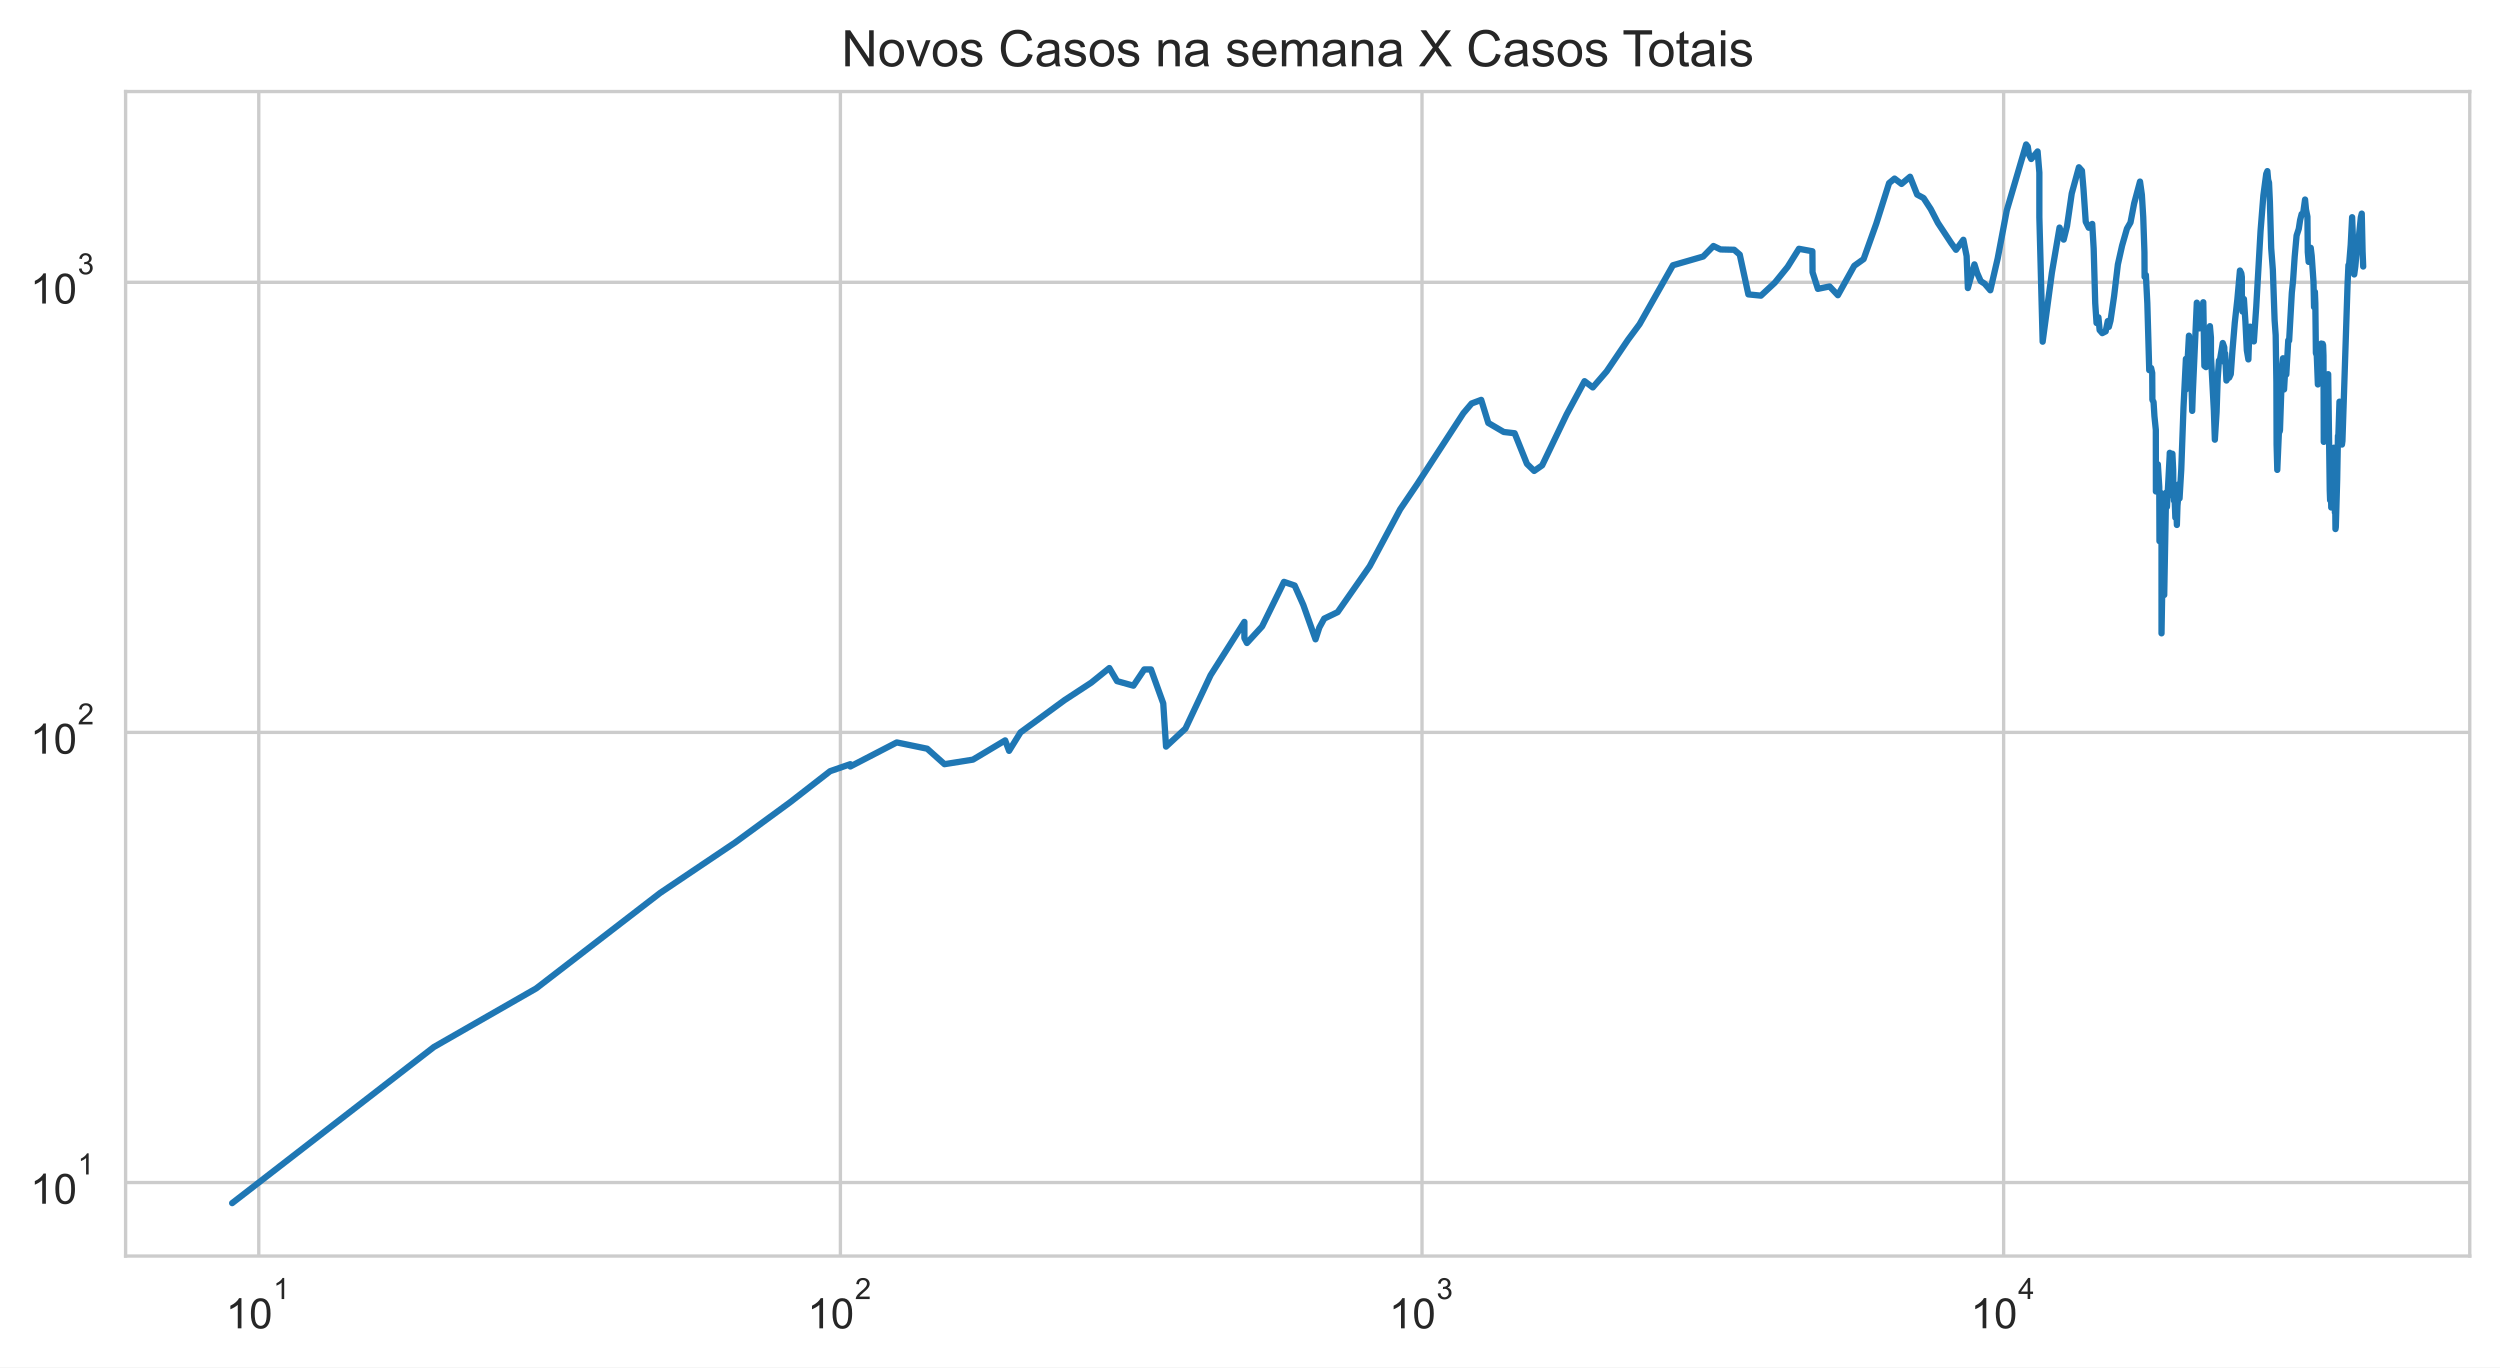
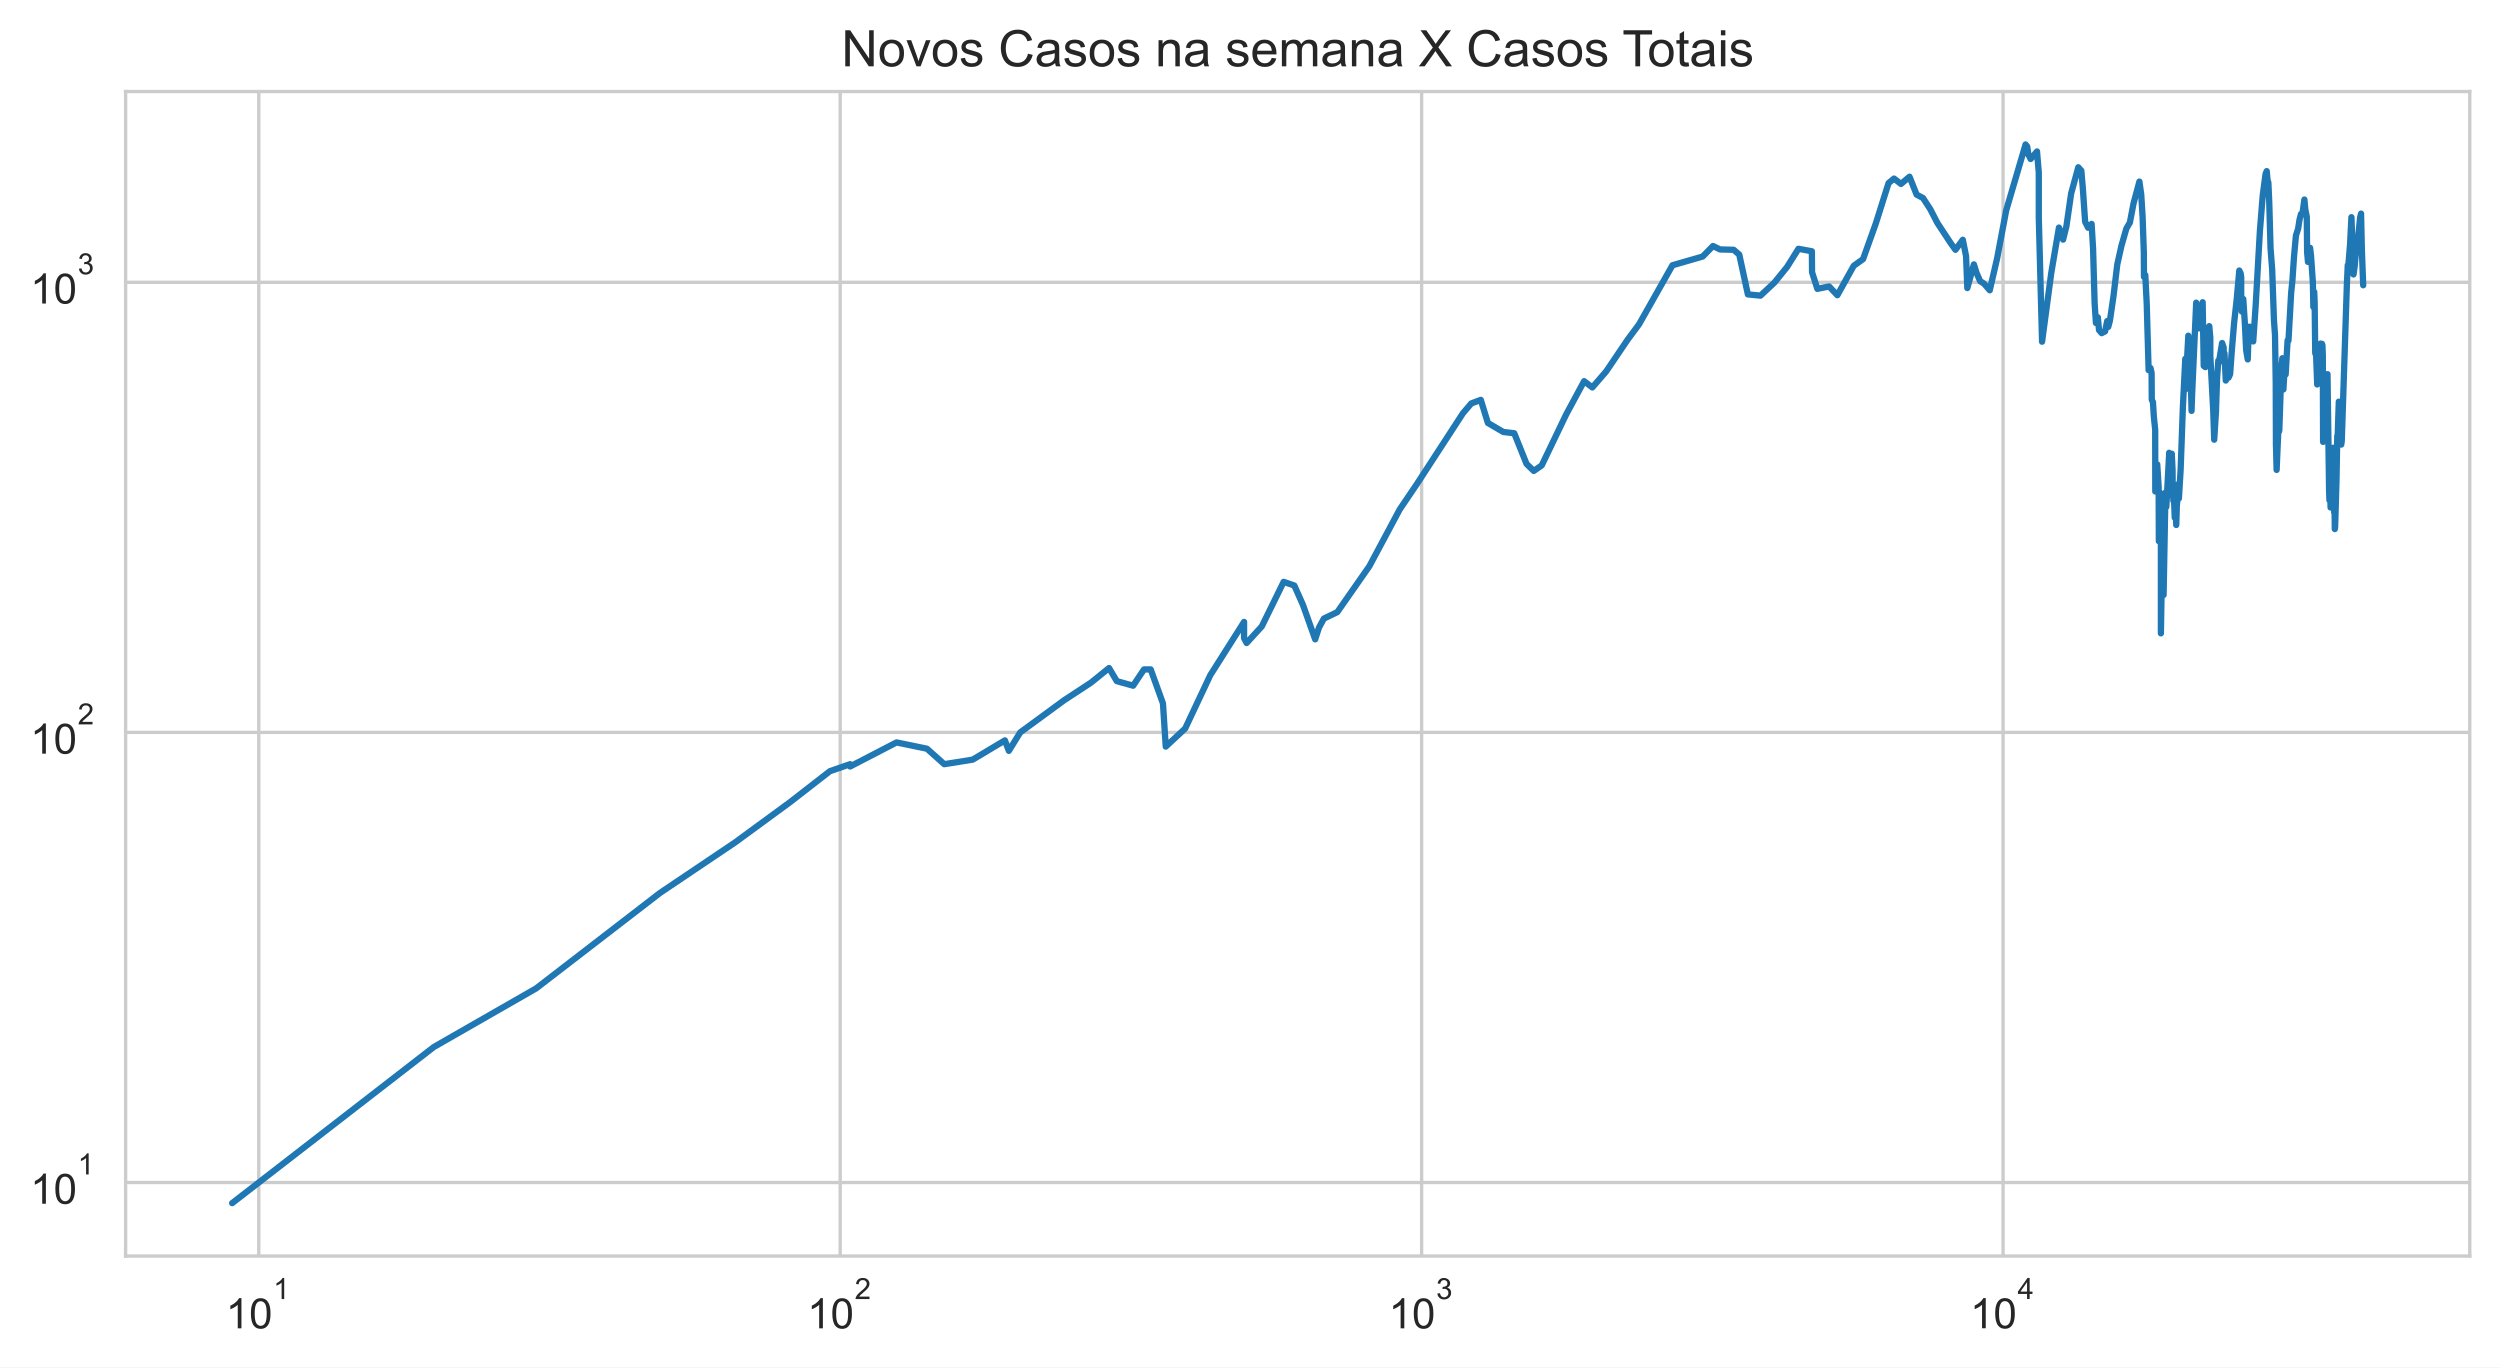
<svg xmlns="http://www.w3.org/2000/svg" xmlns:xlink="http://www.w3.org/1999/xlink" height="325.489pt" version="1.1" viewBox="0 0 595.1 325.489" width="595.1pt">
  <defs>
    <style type="text/css">*{stroke-linecap:butt;stroke-linejoin:round;}</style>
  </defs>
  <g id="figure_1">
    <g id="patch_1">
      <path d="M 0 325.489  L 595.1 325.489  L 595.1 0  L 0 0  z " style="fill:#ffffff;" />
    </g>
    <g id="axes_1">
      <g id="patch_2">
        <path d="M 29.9 298.989  L 587.9 298.989  L 587.9 21.789  L 29.9 21.789  z " style="fill:#ffffff;" />
      </g>
      <g id="matplotlib.axis_1">
        <g id="xtick_1">
          <g id="line2d_1">
-             <path clip-path="url(#pdcf181f77b)" d="M 61.599 298.989  L 61.599 21.789  " style="fill:none;stroke:#cccccc;stroke-linecap:round;stroke-width:0.8;" />
+             <path clip-path="url(#pb92166d276)" d="M 61.597 298.989  L 61.597 21.789  " style="fill:none;stroke:#cccccc;stroke-linecap:round;stroke-width:0.8;" />
          </g>
          <g id="text_1">
-             <g style="fill:#262626;" transform="translate(53.74873 316.3019)scale(0.1 -0.1)">
+             <g style="fill:#262626;" transform="translate(53.74668 316.3019)scale(0.1 -0.1)">
              <defs>
                <path d="M 2384 0  L 1822 0  L 1822 3584  Q 1619 3391 1289 3197  Q 959 3003 697 2906  L 697 3450  Q 1169 3672 1522 3987  Q 1875 4303 2022 4600  L 2384 4600  L 2384 0  z " id="ArialMT-31" transform="scale(0.015625)" />
                <path d="M 266 2259  Q 266 3072 433 3567  Q 600 4063 929 4331  Q 1259 4600 1759 4600  Q 2128 4600 2406 4451  Q 2684 4303 2865 4023  Q 3047 3744 3150 3342  Q 3253 2941 3253 2259  Q 3253 1453 3087 958  Q 2922 463 2592 192  Q 2263 -78 1759 -78  Q 1097 -78 719 397  Q 266 969 266 2259  z M 844 2259  Q 844 1131 1108 757  Q 1372 384 1759 384  Q 2147 384 2411 759  Q 2675 1134 2675 2259  Q 2675 3391 2411 3762  Q 2147 4134 1753 4134  Q 1366 4134 1134 3806  Q 844 3388 844 2259  z " id="ArialMT-30" transform="scale(0.015625)" />
              </defs>
              <use transform="translate(0 0.99375)" xlink:href="#ArialMT-31" />
              <use transform="translate(55.61523 0.99375)" xlink:href="#ArialMT-30" />
              <use transform="translate(112.9728 70.6875)scale(0.7)" xlink:href="#ArialMT-31" />
            </g>
          </g>
        </g>
        <g id="xtick_2">
          <g id="line2d_2">
-             <path clip-path="url(#pdcf181f77b)" d="M 200.048 298.989  L 200.048 21.789  " style="fill:none;stroke:#cccccc;stroke-linecap:round;stroke-width:0.8;" />
+             <path clip-path="url(#pb92166d276)" d="M 200.001 298.989  L 200.001 21.789  " style="fill:none;stroke:#cccccc;stroke-linecap:round;stroke-width:0.8;" />
          </g>
          <g id="text_2">
-             <g style="fill:#262626;" transform="translate(192.1979 316.3019)scale(0.1 -0.1)">
+             <g style="fill:#262626;" transform="translate(192.1513 316.3019)scale(0.1 -0.1)">
              <defs>
                <path d="M 3222 541  L 3222 0  L 194 0  Q 188 203 259 391  Q 375 700 629 1000  Q 884 1300 1366 1694  Q 2113 2306 2375 2664  Q 2638 3022 2638 3341  Q 2638 3675 2398 3904  Q 2159 4134 1775 4134  Q 1369 4134 1125 3890  Q 881 3647 878 3216  L 300 3275  Q 359 3922 746 4261  Q 1134 4600 1788 4600  Q 2447 4600 2831 4234  Q 3216 3869 3216 3328  Q 3216 3053 3103 2787  Q 2991 2522 2730 2228  Q 2469 1934 1863 1422  Q 1356 997 1212 845  Q 1069 694 975 541  L 3222 541  z " id="ArialMT-32" transform="scale(0.015625)" />
              </defs>
              <use transform="translate(0 0.99375)" xlink:href="#ArialMT-31" />
              <use transform="translate(55.61523 0.99375)" xlink:href="#ArialMT-30" />
              <use transform="translate(112.9728 70.6875)scale(0.7)" xlink:href="#ArialMT-32" />
            </g>
          </g>
        </g>
        <g id="xtick_3">
          <g id="line2d_3">
-             <path clip-path="url(#pdcf181f77b)" d="M 338.497 298.989  L 338.497 21.789  " style="fill:none;stroke:#cccccc;stroke-linecap:round;stroke-width:0.8;" />
+             <path clip-path="url(#pb92166d276)" d="M 338.406 298.989  L 338.406 21.789  " style="fill:none;stroke:#cccccc;stroke-linecap:round;stroke-width:0.8;" />
          </g>
          <g id="text_3">
-             <g style="fill:#262626;" transform="translate(330.6472 316.3019)scale(0.1 -0.1)">
+             <g style="fill:#262626;" transform="translate(330.5559 316.3019)scale(0.1 -0.1)">
              <defs>
                <path d="M 269 1209  L 831 1284  Q 928 806 1161 595  Q 1394 384 1728 384  Q 2125 384 2398 659  Q 2672 934 2672 1341  Q 2672 1728 2419 1979  Q 2166 2231 1775 2231  Q 1616 2231 1378 2169  L 1441 2663  Q 1497 2656 1531 2656  Q 1891 2656 2178 2843  Q 2466 3031 2466 3422  Q 2466 3731 2256 3934  Q 2047 4138 1716 4138  Q 1388 4138 1169 3931  Q 950 3725 888 3313  L 325 3413  Q 428 3978 793 4289  Q 1159 4600 1703 4600  Q 2078 4600 2393 4439  Q 2709 4278 2876 4000  Q 3044 3722 3044 3409  Q 3044 3113 2884 2869  Q 2725 2625 2413 2481  Q 2819 2388 3044 2092  Q 3269 1797 3269 1353  Q 3269 753 2831 336  Q 2394 -81 1725 -81  Q 1122 -81 723 278  Q 325 638 269 1209  z " id="ArialMT-33" transform="scale(0.015625)" />
              </defs>
              <use transform="translate(0 0.99375)" xlink:href="#ArialMT-31" />
              <use transform="translate(55.61523 0.99375)" xlink:href="#ArialMT-30" />
              <use transform="translate(112.9728 70.6875)scale(0.7)" xlink:href="#ArialMT-33" />
            </g>
          </g>
        </g>
        <g id="xtick_4">
          <g id="line2d_4">
-             <path clip-path="url(#pdcf181f77b)" d="M 476.946 298.989  L 476.946 21.789  " style="fill:none;stroke:#cccccc;stroke-linecap:round;stroke-width:0.8;" />
+             <path clip-path="url(#pb92166d276)" d="M 476.811 298.989  L 476.811 21.789  " style="fill:none;stroke:#cccccc;stroke-linecap:round;stroke-width:0.8;" />
          </g>
          <g id="text_4">
-             <g style="fill:#262626;" transform="translate(469.0964 316.2019)scale(0.1 -0.1)">
+             <g style="fill:#262626;" transform="translate(468.9605 316.2019)scale(0.1 -0.1)">
              <defs>
                <path d="M 2069 0  L 2069 1097  L 81 1097  L 81 1613  L 2172 4581  L 2631 4581  L 2631 1613  L 3250 1613  L 3250 1097  L 2631 1097  L 2631 0  L 2069 0  z M 2069 1613  L 2069 3678  L 634 1613  L 2069 1613  z " id="ArialMT-34" transform="scale(0.015625)" />
              </defs>
              <use transform="translate(0 0.201563)" xlink:href="#ArialMT-31" />
              <use transform="translate(55.61523 0.201563)" xlink:href="#ArialMT-30" />
              <use transform="translate(112.9728 69.89531)scale(0.7)" xlink:href="#ArialMT-34" />
            </g>
          </g>
        </g>
        <g id="xtick_5" />
        <g id="xtick_6" />
        <g id="xtick_7" />
        <g id="xtick_8" />
        <g id="xtick_9" />
        <g id="xtick_10" />
        <g id="xtick_11" />
        <g id="xtick_12" />
        <g id="xtick_13" />
        <g id="xtick_14" />
        <g id="xtick_15" />
        <g id="xtick_16" />
        <g id="xtick_17" />
        <g id="xtick_18" />
        <g id="xtick_19" />
        <g id="xtick_20" />
        <g id="xtick_21" />
        <g id="xtick_22" />
        <g id="xtick_23" />
        <g id="xtick_24" />
        <g id="xtick_25" />
        <g id="xtick_26" />
        <g id="xtick_27" />
        <g id="xtick_28" />
        <g id="xtick_29" />
        <g id="xtick_30" />
        <g id="xtick_31" />
        <g id="xtick_32" />
        <g id="xtick_33" />
        <g id="xtick_34" />
        <g id="xtick_35" />
        <g id="xtick_36" />
        <g id="xtick_37" />
      </g>
      <g id="matplotlib.axis_2">
        <g id="ytick_1">
          <g id="line2d_5">
-             <path clip-path="url(#pdcf181f77b)" d="M 29.9 281.487  L 587.9 281.487  " style="fill:none;stroke:#cccccc;stroke-linecap:round;stroke-width:0.8;" />
+             <path clip-path="url(#pb92166d276)" d="M 29.9 281.487  L 587.9 281.487  " style="fill:none;stroke:#cccccc;stroke-linecap:round;stroke-width:0.8;" />
          </g>
          <g id="text_5">
            <g style="fill:#262626;" transform="translate(7.2 286.643)scale(0.1 -0.1)">
              <use transform="translate(0 0.99375)" xlink:href="#ArialMT-31" />
              <use transform="translate(55.61523 0.99375)" xlink:href="#ArialMT-30" />
              <use transform="translate(112.9728 70.6875)scale(0.7)" xlink:href="#ArialMT-31" />
            </g>
          </g>
        </g>
        <g id="ytick_2">
          <g id="line2d_6">
-             <path clip-path="url(#pdcf181f77b)" d="M 29.9 174.342  L 587.9 174.342  " style="fill:none;stroke:#cccccc;stroke-linecap:round;stroke-width:0.8;" />
+             <path clip-path="url(#pb92166d276)" d="M 29.9 174.342  L 587.9 174.342  " style="fill:none;stroke:#cccccc;stroke-linecap:round;stroke-width:0.8;" />
          </g>
          <g id="text_6">
            <g style="fill:#262626;" transform="translate(7.2 179.4987)scale(0.1 -0.1)">
              <use transform="translate(0 0.99375)" xlink:href="#ArialMT-31" />
              <use transform="translate(55.61523 0.99375)" xlink:href="#ArialMT-30" />
              <use transform="translate(112.9728 70.6875)scale(0.7)" xlink:href="#ArialMT-32" />
            </g>
          </g>
        </g>
        <g id="ytick_3">
          <g id="line2d_7">
-             <path clip-path="url(#pdcf181f77b)" d="M 29.9 67.198  L 587.9 67.198  " style="fill:none;stroke:#cccccc;stroke-linecap:round;stroke-width:0.8;" />
+             <path clip-path="url(#pb92166d276)" d="M 29.9 67.198  L 587.9 67.198  " style="fill:none;stroke:#cccccc;stroke-linecap:round;stroke-width:0.8;" />
          </g>
          <g id="text_7">
            <g style="fill:#262626;" transform="translate(7.2 72.35434)scale(0.1 -0.1)">
              <use transform="translate(0 0.99375)" xlink:href="#ArialMT-31" />
              <use transform="translate(55.61523 0.99375)" xlink:href="#ArialMT-30" />
              <use transform="translate(112.9728 70.6875)scale(0.7)" xlink:href="#ArialMT-33" />
            </g>
          </g>
        </g>
        <g id="ytick_4" />
        <g id="ytick_5" />
        <g id="ytick_6" />
        <g id="ytick_7" />
        <g id="ytick_8" />
        <g id="ytick_9" />
        <g id="ytick_10" />
        <g id="ytick_11" />
        <g id="ytick_12" />
        <g id="ytick_13" />
        <g id="ytick_14" />
        <g id="ytick_15" />
        <g id="ytick_16" />
        <g id="ytick_17" />
        <g id="ytick_18" />
        <g id="ytick_19" />
        <g id="ytick_20" />
        <g id="ytick_21" />
        <g id="ytick_22" />
        <g id="ytick_23" />
      </g>
      <g id="line2d_8">
-         <path clip-path="url(#pdcf181f77b)" d="M 55.264 286.389  L 103.276 249.233  L 127.656 235.269  L 157.156 212.544  L 175.064 200.499  L 188.116 190.939  L 197.593 183.577  L 202.406 181.905  L 202.406 182.455  L 213.465 176.729  L 220.707 178.222  L 224.827 181.905  L 231.599 180.823  L 239.271 176.242  L 240.203 178.731  L 242.916 174.342  L 253.435 166.641  L 259.77 162.493  L 264.067 159.019  L 265.904 162.134  L 269.797 163.22  L 272.38 159.355  L 273.983 159.355  L 276.9 167.436  L 277.567 177.719  L 282.188 173.421  L 288.169 160.724  L 296.215 148.037  L 296.215 151.894  L 296.82 153.057  L 300.437 149.107  L 305.64 138.508  L 308.182 139.377  L 310.237 143.988  L 313.148 152.182  L 314.057 149.378  L 315.22 147.251  L 318.41 145.716  L 326.049 134.783  L 333.287 121.248  L 337.344 115.258  L 348.347 98.348  L 350.306 96.043  L 352.584 95.186  L 354.273 100.678  L 357.95 102.829  L 360.547 103.13  L 363.475 110.42  L 365.197 112.1  L 367.095 110.775  L 372.931 98.622  L 377.185 90.736  L 379.144 92.226  L 382.446 88.403  L 387.523 80.896  L 390.279 77.176  L 398.219 63.145  L 405.43 61.06  L 407.868 58.559  L 409.552 59.378  L 412.801 59.457  L 414.131 60.614  L 416.181 70.077  L 419.178 70.375  L 422.48 67.291  L 425.525 63.531  L 428.222 59.221  L 431.421 59.813  L 431.459 64.795  L 432.727 68.76  L 435.521 68.186  L 437.488 70.276  L 441.381 63.274  L 443.61 61.676  L 446.631 53.234  L 449.678 43.587  L 450.98 42.507  L 452.642 43.783  L 454.67 42.071  L 456.362 46.327  L 457.883 47.137  L 459.601 49.78  L 461.301 53.062  L 464.469 57.869  L 465.612 59.457  L 467.358 57.076  L 468.136 60.979  L 468.434 68.567  L 469.993 62.933  L 470.618 64.928  L 471.487 66.92  L 472.421 67.525  L 473.774 69.098  L 475.529 61.511  L 477.693 50.069  L 482.304 34.389  L 482.694 34.898  L 482.972 36.796  L 483.513 37.848  L 485.03 36.051  L 485.449 41.105  L 485.449 51.741  L 486.232 81.335  L 488.428 64.928  L 490.253 54.174  L 491.237 57.039  L 492.033 53.823  L 493.155 46.061  L 494.862 39.821  L 495.58 40.629  L 495.95 44.951  L 496.487 52.788  L 497.199 54.209  L 498.031 53.303  L 498.377 59.182  L 498.746 72.152  L 499.059 76.889  L 499.507 75.533  L 499.796 78.581  L 500.421 79.3  L 501.238 78.879  L 501.734 76.432  L 501.988 77.815  L 502.387 76.319  L 503.236 70.525  L 504.141 62.933  L 505.139 58.482  L 506.301 54.42  L 507.144 52.959  L 508.011 48.424  L 509.408 43.224  L 509.848 46.357  L 510.174 51.674  L 510.461 60.012  L 510.499 65.913  L 510.807 65.463  L 511.149 72.204  L 511.603 88.11  L 512.051 87.603  L 512.312 88.772  L 512.355 95.186  L 512.635 95.699  L 512.841 99.081  L 513.171 102.331  L 513.19 116.989  L 513.447 116.989  L 513.656 110.538  L 513.991 115.916  L 514.04 128.819  L 514.302 117.261  L 514.525 128.47  L 514.528 150.759  L 514.814 133.605  L 515.171 141.626  L 515.171 141.626  L 515.615 117.261  L 515.821 120.657  L 516.466 108.573  L 516.488 107.787  L 516.488 114.997  L 516.898 108.686  L 517.117 108.01  L 517.302 111.856  L 517.354 118.226  L 517.498 118.226  L 517.498 119.212  L 517.562 116.315  L 517.819 123.222  L 518.074 121.248  L 518.183 124.96  L 518.325 120.364  L 518.509 118.365  L 518.642 115.258  L 518.819 118.646  L 519.228 111.735  L 519.758 97.005  L 520.334 85.418  L 520.354 92.706  L 521.057 79.907  L 521.331 82.549  L 521.6 88.403  L 521.829 97.806  L 521.954 94.012  L 521.954 94.012  L 522.93 72.049  L 523.337 77.292  L 523.559 78.167  L 523.885 76.774  L 524.469 71.946  L 524.469 71.946  L 524.728 87.1  L 525.112 87.387  L 525.612 80.337  L 526.047 77.64  L 526.288 80.337  L 526.296 85.144  L 526.304 84.939  L 526.985 97.716  L 527.223 104.666  L 527.636 98.076  L 527.902 90.046  L 528.197 85.833  L 528.453 85.556  L 529.103 81.651  L 529.463 82.678  L 529.544 86.252  L 529.666 84.129  L 529.978 90.582  L 530.353 89.895  L 530.634 89.895  L 531.012 89.068  L 531.4 83.596  L 531.971 76.774  L 532.577 71.281  L 533.194 64.399  L 533.521 65.061  L 533.647 65.958  L 533.647 69.978  L 533.799 74.162  L 534.142 71.179  L 534.496 76.546  L 534.837 83.398  L 535.205 85.556  L 535.324 82.098  L 535.633 77.756  L 535.868 80.337  L 536.23 79.846  L 536.51 81.272  L 537.079 72.988  L 538.099 55.026  L 538.773 46.536  L 539.453 41.398  L 539.727 40.734  L 539.907 42.781  L 540.117 43.475  L 540.325 48.083  L 540.634 59.065  L 541.025 64.18  L 541.446 76.206  L 541.701 79.785  L 541.87 91.046  L 541.921 105.825  L 542.082 111.856  L 542.541 101.254  L 542.648 102.729  L 542.724 102.43  L 543.229 87.387  L 543.447 85.281  L 543.542 91.279  L 543.697 92.706  L 544.019 87.243  L 544.235 89.143  L 544.695 81.021  L 544.905 81.084  L 545.546 69.683  L 545.843 66.781  L 546.223 61.142  L 546.679 56.076  L 547.204 54.456  L 547.518 52.38  L 547.881 50.947  L 548.207 51.013  L 548.694 47.501  L 548.918 49.876  L 549.26 51.575  L 549.347 60.012  L 549.547 62.342  L 550.046 58.987  L 550.276 60.897  L 550.709 67.152  L 550.831 73.094  L 551.04 69.487  L 551.141 72.152  L 551.274 84.062  L 551.485 84.6  L 551.746 91.514  L 551.905 89.743  L 552.397 82.162  L 552.538 81.779  L 552.726 82.484  L 552.881 81.842  L 552.989 82.162  L 553.081 84.667  L 553.15 105.189  L 553.732 91.357  L 553.881 91.514  L 554.113 89.895  L 554.116 91.671  L 554.199 89.068  L 554.574 116.718  L 554.657 119.069  L 554.723 113.969  L 554.782 115.783  L 554.853 116.182  L 554.927 120.804  L 555.026 116.853  L 555.121 118.505  L 555.475 107.234  L 555.555 106.578  L 555.656 111.493  L 555.753 111.252  L 555.794 121.997  L 555.875 119.64  L 555.934 125.936  L 556.018 125.445  L 556.34 114.224  L 556.528 103.738  L 556.593 104.666  L 556.889 95.613  L 556.974 101.546  L 557.138 99.452  L 557.476 105.825  L 557.591 104.979  L 557.751 100.202  L 558.813 67.713  L 559.022 63.103  L 559.175 63.018  L 559.566 58.213  L 559.9 51.708  L 560.396 65.328  L 560.667 63.359  L 561.26 56.74  L 561.424 57.188  L 561.973 51.741  L 562.191 50.849  L 562.391 59.853  L 562.536 63.445  L 562.536 63.445  " style="fill:none;stroke:#1f77b4;stroke-linecap:round;stroke-width:1.5;" />
+         <path clip-path="url(#pb92166d276)" d="M 55.264 286.389  L 103.261 249.233  L 127.632 235.269  L 157.123 212.544  L 175.025 200.499  L 188.073 190.939  L 197.548 183.577  L 202.359 181.905  L 202.359 182.455  L 213.414 176.729  L 220.654 178.222  L 224.773 181.905  L 231.542 180.823  L 239.212 176.242  L 240.143 178.731  L 242.856 174.342  L 253.371 166.641  L 259.704 162.493  L 263.999 159.019  L 265.836 162.134  L 269.728 163.22  L 272.31 159.355  L 273.913 159.355  L 276.829 167.436  L 277.495 177.719  L 282.115 173.421  L 288.094 160.724  L 296.138 148.037  L 296.138 151.894  L 296.742 153.057  L 300.358 149.107  L 305.56 138.508  L 308.1 139.377  L 310.155 143.988  L 313.065 152.182  L 313.974 149.378  L 315.136 147.251  L 318.325 145.716  L 325.962 134.783  L 333.198 121.248  L 337.253 115.258  L 348.253 98.348  L 350.211 96.043  L 352.488 95.186  L 354.176 100.678  L 357.853 102.829  L 360.449 103.13  L 363.376 110.42  L 365.097 112.1  L 366.994 110.775  L 372.828 98.622  L 377.082 90.736  L 379.039 92.226  L 382.341 88.403  L 387.416 80.896  L 390.171 77.176  L 398.109 63.145  L 405.317 61.06  L 407.755 58.559  L 409.438 59.378  L 412.686 59.457  L 414.016 60.614  L 416.065 70.077  L 419.061 70.375  L 422.362 67.291  L 425.406 63.531  L 428.101 59.221  L 431.299 59.813  L 431.338 64.795  L 432.605 68.76  L 435.399 68.186  L 437.365 70.276  L 441.257 63.274  L 443.485 61.676  L 446.505 53.234  L 449.551 43.587  L 450.852 42.507  L 452.514 43.783  L 454.541 42.071  L 456.232 46.327  L 457.754 47.137  L 459.47 49.78  L 461.171 53.062  L 464.337 57.869  L 465.48 59.457  L 467.225 57.076  L 468.003 60.979  L 468.301 68.567  L 469.86 62.933  L 470.484 64.928  L 471.353 66.92  L 472.287 67.525  L 473.639 69.098  L 475.393 61.511  L 477.557 50.069  L 482.167 34.389  L 482.556 34.898  L 482.834 36.796  L 483.375 37.848  L 484.892 36.051  L 485.311 41.105  L 485.311 51.741  L 486.093 81.335  L 488.288 64.928  L 490.113 54.174  L 491.097 57.039  L 491.893 53.823  L 493.014 46.061  L 494.72 39.821  L 495.439 40.629  L 495.808 44.951  L 496.344 52.788  L 497.057 54.209  L 497.888 53.303  L 498.234 59.182  L 498.603 72.152  L 498.916 76.889  L 499.364 75.533  L 499.652 78.581  L 500.278 79.3  L 501.094 78.879  L 501.59 76.432  L 501.844 77.815  L 502.243 76.319  L 503.091 70.525  L 503.997 62.933  L 504.994 58.482  L 506.156 54.42  L 506.999 52.959  L 507.865 48.424  L 509.262 43.224  L 509.702 46.357  L 510.028 51.674  L 510.314 60.012  L 510.352 65.913  L 510.661 65.463  L 511.002 72.204  L 511.456 88.11  L 511.904 87.603  L 512.165 88.772  L 512.208 95.186  L 512.488 95.699  L 512.693 99.081  L 513.023 102.331  L 513.043 116.989  L 513.299 116.989  L 513.508 110.538  L 513.844 115.916  L 513.892 128.819  L 514.154 117.261  L 514.377 128.47  L 514.38 150.759  L 514.666 133.605  L 515.023 141.626  L 515.023 141.626  L 515.467 117.261  L 515.672 120.657  L 516.317 108.573  L 516.339 107.787  L 516.339 114.997  L 516.749 108.686  L 516.968 108.01  L 517.153 111.856  L 517.205 118.226  L 517.349 118.226  L 517.349 119.212  L 517.413 116.315  L 517.67 123.222  L 517.925 121.248  L 518.034 124.96  L 518.176 120.364  L 518.36 118.365  L 518.493 115.258  L 518.67 118.646  L 519.079 111.735  L 519.609 97.005  L 520.184 85.418  L 520.205 92.706  L 520.907 79.907  L 521.181 82.549  L 521.45 88.403  L 521.678 97.806  L 521.804 94.012  L 521.804 94.012  L 522.78 72.049  L 523.187 77.292  L 523.409 78.167  L 523.734 76.774  L 524.318 71.946  L 524.318 71.946  L 524.577 87.1  L 524.961 87.387  L 525.461 80.337  L 525.895 77.64  L 526.136 80.337  L 526.144 85.144  L 526.152 84.939  L 526.834 97.716  L 527.071 104.666  L 527.484 98.076  L 527.75 90.046  L 528.045 85.833  L 528.301 85.556  L 528.951 81.651  L 529.311 82.678  L 529.391 86.252  L 529.514 84.129  L 529.825 90.582  L 530.2 89.895  L 530.481 89.895  L 530.859 89.068  L 531.247 83.596  L 531.818 76.774  L 532.423 71.281  L 533.04 64.399  L 533.367 65.061  L 533.493 65.958  L 533.493 69.978  L 533.645 74.162  L 533.988 71.179  L 534.342 76.546  L 534.682 83.398  L 535.051 85.556  L 535.169 82.098  L 535.478 77.756  L 535.713 80.337  L 536.075 79.846  L 536.355 81.272  L 536.924 72.988  L 537.943 55.026  L 538.618 46.536  L 539.297 41.398  L 539.571 40.734  L 539.751 42.781  L 539.961 43.475  L 540.169 48.083  L 540.478 59.065  L 540.869 64.18  L 541.29 76.206  L 541.544 79.785  L 541.714 91.046  L 541.765 105.825  L 541.926 111.856  L 542.384 101.254  L 542.491 102.729  L 542.567 102.43  L 543.072 87.387  L 543.289 85.281  L 543.385 91.279  L 543.54 92.706  L 543.862 87.243  L 544.078 89.143  L 544.537 81.021  L 544.747 81.084  L 545.388 69.683  L 545.685 66.781  L 546.065 61.142  L 546.521 56.076  L 547.046 54.456  L 547.359 52.38  L 547.722 50.947  L 548.048 51.013  L 548.535 47.501  L 548.759 49.876  L 549.101 51.575  L 549.188 60.012  L 549.388 62.342  L 549.887 58.987  L 550.116 60.897  L 550.55 67.152  L 550.671 73.094  L 550.88 69.487  L 550.982 72.152  L 551.115 84.062  L 551.326 84.6  L 551.586 91.514  L 551.745 89.743  L 552.237 82.162  L 552.378 81.779  L 552.565 82.484  L 552.72 81.842  L 552.829 82.162  L 552.921 84.667  L 552.99 105.189  L 553.571 91.357  L 553.72 91.514  L 553.952 89.895  L 553.955 91.671  L 554.039 89.068  L 554.413 116.718  L 554.496 119.069  L 554.562 113.969  L 554.621 115.783  L 554.692 116.182  L 554.766 120.804  L 554.865 116.853  L 554.96 118.505  L 555.314 107.234  L 555.394 106.578  L 555.495 111.493  L 555.592 111.252  L 555.632 121.997  L 555.713 119.64  L 555.773 125.936  L 555.857 125.445  L 556.179 114.224  L 556.366 103.738  L 556.432 104.666  L 556.727 95.613  L 556.813 101.546  L 556.976 99.452  L 557.314 105.825  L 557.429 104.979  L 557.589 100.202  L 558.651 67.713  L 558.86 63.103  L 559.013 63.018  L 559.404 58.213  L 559.737 51.708  L 560.233 65.328  L 560.504 63.359  L 561.097 56.74  L 561.261 57.188  L 561.81 51.741  L 562.027 50.849  L 562.228 59.853  L 562.536 67.901  L 562.536 67.901  " style="fill:none;stroke:#1f77b4;stroke-linecap:round;stroke-width:1.5;" />
      </g>
      <g id="patch_3">
        <path d="M 29.9 298.989  L 29.9 21.789  " style="fill:none;stroke:#cccccc;stroke-linecap:square;stroke-linejoin:miter;stroke-width:0.8;" />
      </g>
      <g id="patch_4">
        <path d="M 587.9 298.989  L 587.9 21.789  " style="fill:none;stroke:#cccccc;stroke-linecap:square;stroke-linejoin:miter;stroke-width:0.8;" />
      </g>
      <g id="patch_5">
        <path d="M 29.9 298.989  L 587.9 298.989  " style="fill:none;stroke:#cccccc;stroke-linecap:square;stroke-linejoin:miter;stroke-width:0.8;" />
      </g>
      <g id="patch_6">
        <path d="M 29.9 21.789  L 587.9 21.789  " style="fill:none;stroke:#cccccc;stroke-linecap:square;stroke-linejoin:miter;stroke-width:0.8;" />
      </g>
      <g id="text_8">
        <g style="fill:#262626;" transform="translate(200.2953 15.78937)scale(0.12 -0.12)">
          <defs>
            <path d="M 488 0  L 488 4581  L 1109 4581  L 3516 984  L 3516 4581  L 4097 4581  L 4097 0  L 3475 0  L 1069 3600  L 1069 0  L 488 0  z " id="ArialMT-4e" transform="scale(0.015625)" />
            <path d="M 213 1659  Q 213 2581 725 3025  Q 1153 3394 1769 3394  Q 2453 3394 2887 2945  Q 3322 2497 3322 1706  Q 3322 1066 3130 698  Q 2938 331 2570 128  Q 2203 -75 1769 -75  Q 1072 -75 642 372  Q 213 819 213 1659  z M 791 1659  Q 791 1022 1069 705  Q 1347 388 1769 388  Q 2188 388 2466 706  Q 2744 1025 2744 1678  Q 2744 2294 2464 2611  Q 2184 2928 1769 2928  Q 1347 2928 1069 2612  Q 791 2297 791 1659  z " id="ArialMT-6f" transform="scale(0.015625)" />
            <path d="M 1344 0  L 81 3319  L 675 3319  L 1388 1331  Q 1503 1009 1600 663  Q 1675 925 1809 1294  L 2547 3319  L 3125 3319  L 1869 0  L 1344 0  z " id="ArialMT-76" transform="scale(0.015625)" />
            <path d="M 197 991  L 753 1078  Q 800 744 1014 566  Q 1228 388 1613 388  Q 2000 388 2187 545  Q 2375 703 2375 916  Q 2375 1106 2209 1216  Q 2094 1291 1634 1406  Q 1016 1563 777 1677  Q 538 1791 414 1992  Q 291 2194 291 2438  Q 291 2659 392 2848  Q 494 3038 669 3163  Q 800 3259 1026 3326  Q 1253 3394 1513 3394  Q 1903 3394 2198 3281  Q 2494 3169 2634 2976  Q 2775 2784 2828 2463  L 2278 2388  Q 2241 2644 2061 2787  Q 1881 2931 1553 2931  Q 1166 2931 1000 2803  Q 834 2675 834 2503  Q 834 2394 903 2306  Q 972 2216 1119 2156  Q 1203 2125 1616 2013  Q 2213 1853 2448 1751  Q 2684 1650 2818 1456  Q 2953 1263 2953 975  Q 2953 694 2789 445  Q 2625 197 2315 61  Q 2006 -75 1616 -75  Q 969 -75 630 194  Q 291 463 197 991  z " id="ArialMT-73" transform="scale(0.015625)" />
            <path id="ArialMT-20" transform="scale(0.015625)" />
            <path d="M 3763 1606  L 4369 1453  Q 4178 706 3683 314  Q 3188 -78 2472 -78  Q 1731 -78 1267 223  Q 803 525 561 1097  Q 319 1669 319 2325  Q 319 3041 592 3573  Q 866 4106 1370 4382  Q 1875 4659 2481 4659  Q 3169 4659 3637 4309  Q 4106 3959 4291 3325  L 3694 3184  Q 3534 3684 3231 3912  Q 2928 4141 2469 4141  Q 1941 4141 1586 3887  Q 1231 3634 1087 3207  Q 944 2781 944 2328  Q 944 1744 1114 1308  Q 1284 872 1643 656  Q 2003 441 2422 441  Q 2931 441 3284 734  Q 3638 1028 3763 1606  z " id="ArialMT-43" transform="scale(0.015625)" />
            <path d="M 2588 409  Q 2275 144 1986 34  Q 1697 -75 1366 -75  Q 819 -75 525 192  Q 231 459 231 875  Q 231 1119 342 1320  Q 453 1522 633 1644  Q 813 1766 1038 1828  Q 1203 1872 1538 1913  Q 2219 1994 2541 2106  Q 2544 2222 2544 2253  Q 2544 2597 2384 2738  Q 2169 2928 1744 2928  Q 1347 2928 1158 2789  Q 969 2650 878 2297  L 328 2372  Q 403 2725 575 2942  Q 747 3159 1072 3276  Q 1397 3394 1825 3394  Q 2250 3394 2515 3294  Q 2781 3194 2906 3042  Q 3031 2891 3081 2659  Q 3109 2516 3109 2141  L 3109 1391  Q 3109 606 3145 398  Q 3181 191 3288 0  L 2700 0  Q 2613 175 2588 409  z M 2541 1666  Q 2234 1541 1622 1453  Q 1275 1403 1131 1340  Q 988 1278 909 1158  Q 831 1038 831 891  Q 831 666 1001 516  Q 1172 366 1500 366  Q 1825 366 2078 508  Q 2331 650 2450 897  Q 2541 1088 2541 1459  L 2541 1666  z " id="ArialMT-61" transform="scale(0.015625)" />
            <path d="M 422 0  L 422 3319  L 928 3319  L 928 2847  Q 1294 3394 1984 3394  Q 2284 3394 2536 3286  Q 2788 3178 2913 3003  Q 3038 2828 3088 2588  Q 3119 2431 3119 2041  L 3119 0  L 2556 0  L 2556 2019  Q 2556 2363 2490 2533  Q 2425 2703 2258 2804  Q 2091 2906 1866 2906  Q 1506 2906 1245 2678  Q 984 2450 984 1813  L 984 0  L 422 0  z " id="ArialMT-6e" transform="scale(0.015625)" />
            <path d="M 2694 1069  L 3275 997  Q 3138 488 2766 206  Q 2394 -75 1816 -75  Q 1088 -75 661 373  Q 234 822 234 1631  Q 234 2469 665 2931  Q 1097 3394 1784 3394  Q 2450 3394 2872 2941  Q 3294 2488 3294 1666  Q 3294 1616 3291 1516  L 816 1516  Q 847 969 1125 678  Q 1403 388 1819 388  Q 2128 388 2347 550  Q 2566 713 2694 1069  z M 847 1978  L 2700 1978  Q 2663 2397 2488 2606  Q 2219 2931 1791 2931  Q 1403 2931 1139 2672  Q 875 2413 847 1978  z " id="ArialMT-65" transform="scale(0.015625)" />
            <path d="M 422 0  L 422 3319  L 925 3319  L 925 2853  Q 1081 3097 1340 3245  Q 1600 3394 1931 3394  Q 2300 3394 2536 3241  Q 2772 3088 2869 2813  Q 3263 3394 3894 3394  Q 4388 3394 4653 3120  Q 4919 2847 4919 2278  L 4919 0  L 4359 0  L 4359 2091  Q 4359 2428 4304 2576  Q 4250 2725 4106 2815  Q 3963 2906 3769 2906  Q 3419 2906 3187 2673  Q 2956 2441 2956 1928  L 2956 0  L 2394 0  L 2394 2156  Q 2394 2531 2256 2718  Q 2119 2906 1806 2906  Q 1569 2906 1367 2781  Q 1166 2656 1075 2415  Q 984 2175 984 1722  L 984 0  L 422 0  z " id="ArialMT-6d" transform="scale(0.015625)" />
            <path d="M 28 0  L 1800 2388  L 238 4581  L 959 4581  L 1791 3406  Q 2050 3041 2159 2844  Q 2313 3094 2522 3366  L 3444 4581  L 4103 4581  L 2494 2422  L 4228 0  L 3478 0  L 2325 1634  Q 2228 1775 2125 1941  Q 1972 1691 1906 1597  L 756 0  L 28 0  z " id="ArialMT-58" transform="scale(0.015625)" />
            <path d="M 1659 0  L 1659 4041  L 150 4041  L 150 4581  L 3781 4581  L 3781 4041  L 2266 4041  L 2266 0  L 1659 0  z " id="ArialMT-54" transform="scale(0.015625)" />
            <path d="M 1650 503  L 1731 6  Q 1494 -44 1306 -44  Q 1000 -44 831 53  Q 663 150 594 308  Q 525 466 525 972  L 525 2881  L 113 2881  L 113 3319  L 525 3319  L 525 4141  L 1084 4478  L 1084 3319  L 1650 3319  L 1650 2881  L 1084 2881  L 1084 941  Q 1084 700 1114 631  Q 1144 563 1211 522  Q 1278 481 1403 481  Q 1497 481 1650 503  z " id="ArialMT-74" transform="scale(0.015625)" />
            <path d="M 425 3934  L 425 4581  L 988 4581  L 988 3934  L 425 3934  z M 425 0  L 425 3319  L 988 3319  L 988 0  L 425 0  z " id="ArialMT-69" transform="scale(0.015625)" />
          </defs>
          <use xlink:href="#ArialMT-4e" />
          <use x="72.217" xlink:href="#ArialMT-6f" />
          <use x="127.832" xlink:href="#ArialMT-76" />
          <use x="177.832" xlink:href="#ArialMT-6f" />
          <use x="233.447" xlink:href="#ArialMT-73" />
          <use x="283.447" xlink:href="#ArialMT-20" />
          <use x="311.23" xlink:href="#ArialMT-43" />
          <use x="383.447" xlink:href="#ArialMT-61" />
          <use x="439.062" xlink:href="#ArialMT-73" />
          <use x="489.062" xlink:href="#ArialMT-6f" />
          <use x="544.678" xlink:href="#ArialMT-73" />
          <use x="594.678" xlink:href="#ArialMT-20" />
          <use x="622.461" xlink:href="#ArialMT-6e" />
          <use x="678.076" xlink:href="#ArialMT-61" />
          <use x="733.691" xlink:href="#ArialMT-20" />
          <use x="761.475" xlink:href="#ArialMT-73" />
          <use x="811.475" xlink:href="#ArialMT-65" />
          <use x="867.09" xlink:href="#ArialMT-6d" />
          <use x="950.391" xlink:href="#ArialMT-61" />
          <use x="1006.006" xlink:href="#ArialMT-6e" />
          <use x="1061.621" xlink:href="#ArialMT-61" />
          <use x="1117.236" xlink:href="#ArialMT-20" />
          <use x="1145.02" xlink:href="#ArialMT-58" />
          <use x="1211.719" xlink:href="#ArialMT-20" />
          <use x="1239.502" xlink:href="#ArialMT-43" />
          <use x="1311.719" xlink:href="#ArialMT-61" />
          <use x="1367.334" xlink:href="#ArialMT-73" />
          <use x="1417.334" xlink:href="#ArialMT-6f" />
          <use x="1472.949" xlink:href="#ArialMT-73" />
          <use x="1522.949" xlink:href="#ArialMT-20" />
          <use x="1548.982" xlink:href="#ArialMT-54" />
          <use x="1598.941" xlink:href="#ArialMT-6f" />
          <use x="1654.557" xlink:href="#ArialMT-74" />
          <use x="1682.34" xlink:href="#ArialMT-61" />
          <use x="1737.955" xlink:href="#ArialMT-69" />
          <use x="1760.172" xlink:href="#ArialMT-73" />
        </g>
      </g>
    </g>
  </g>
  <defs>
-     <clipPath id="pdcf181f77b">
+     <clipPath id="pb92166d276">
      <rect height="277.2" width="558" x="29.9" y="21.789" />
    </clipPath>
  </defs>
</svg>
